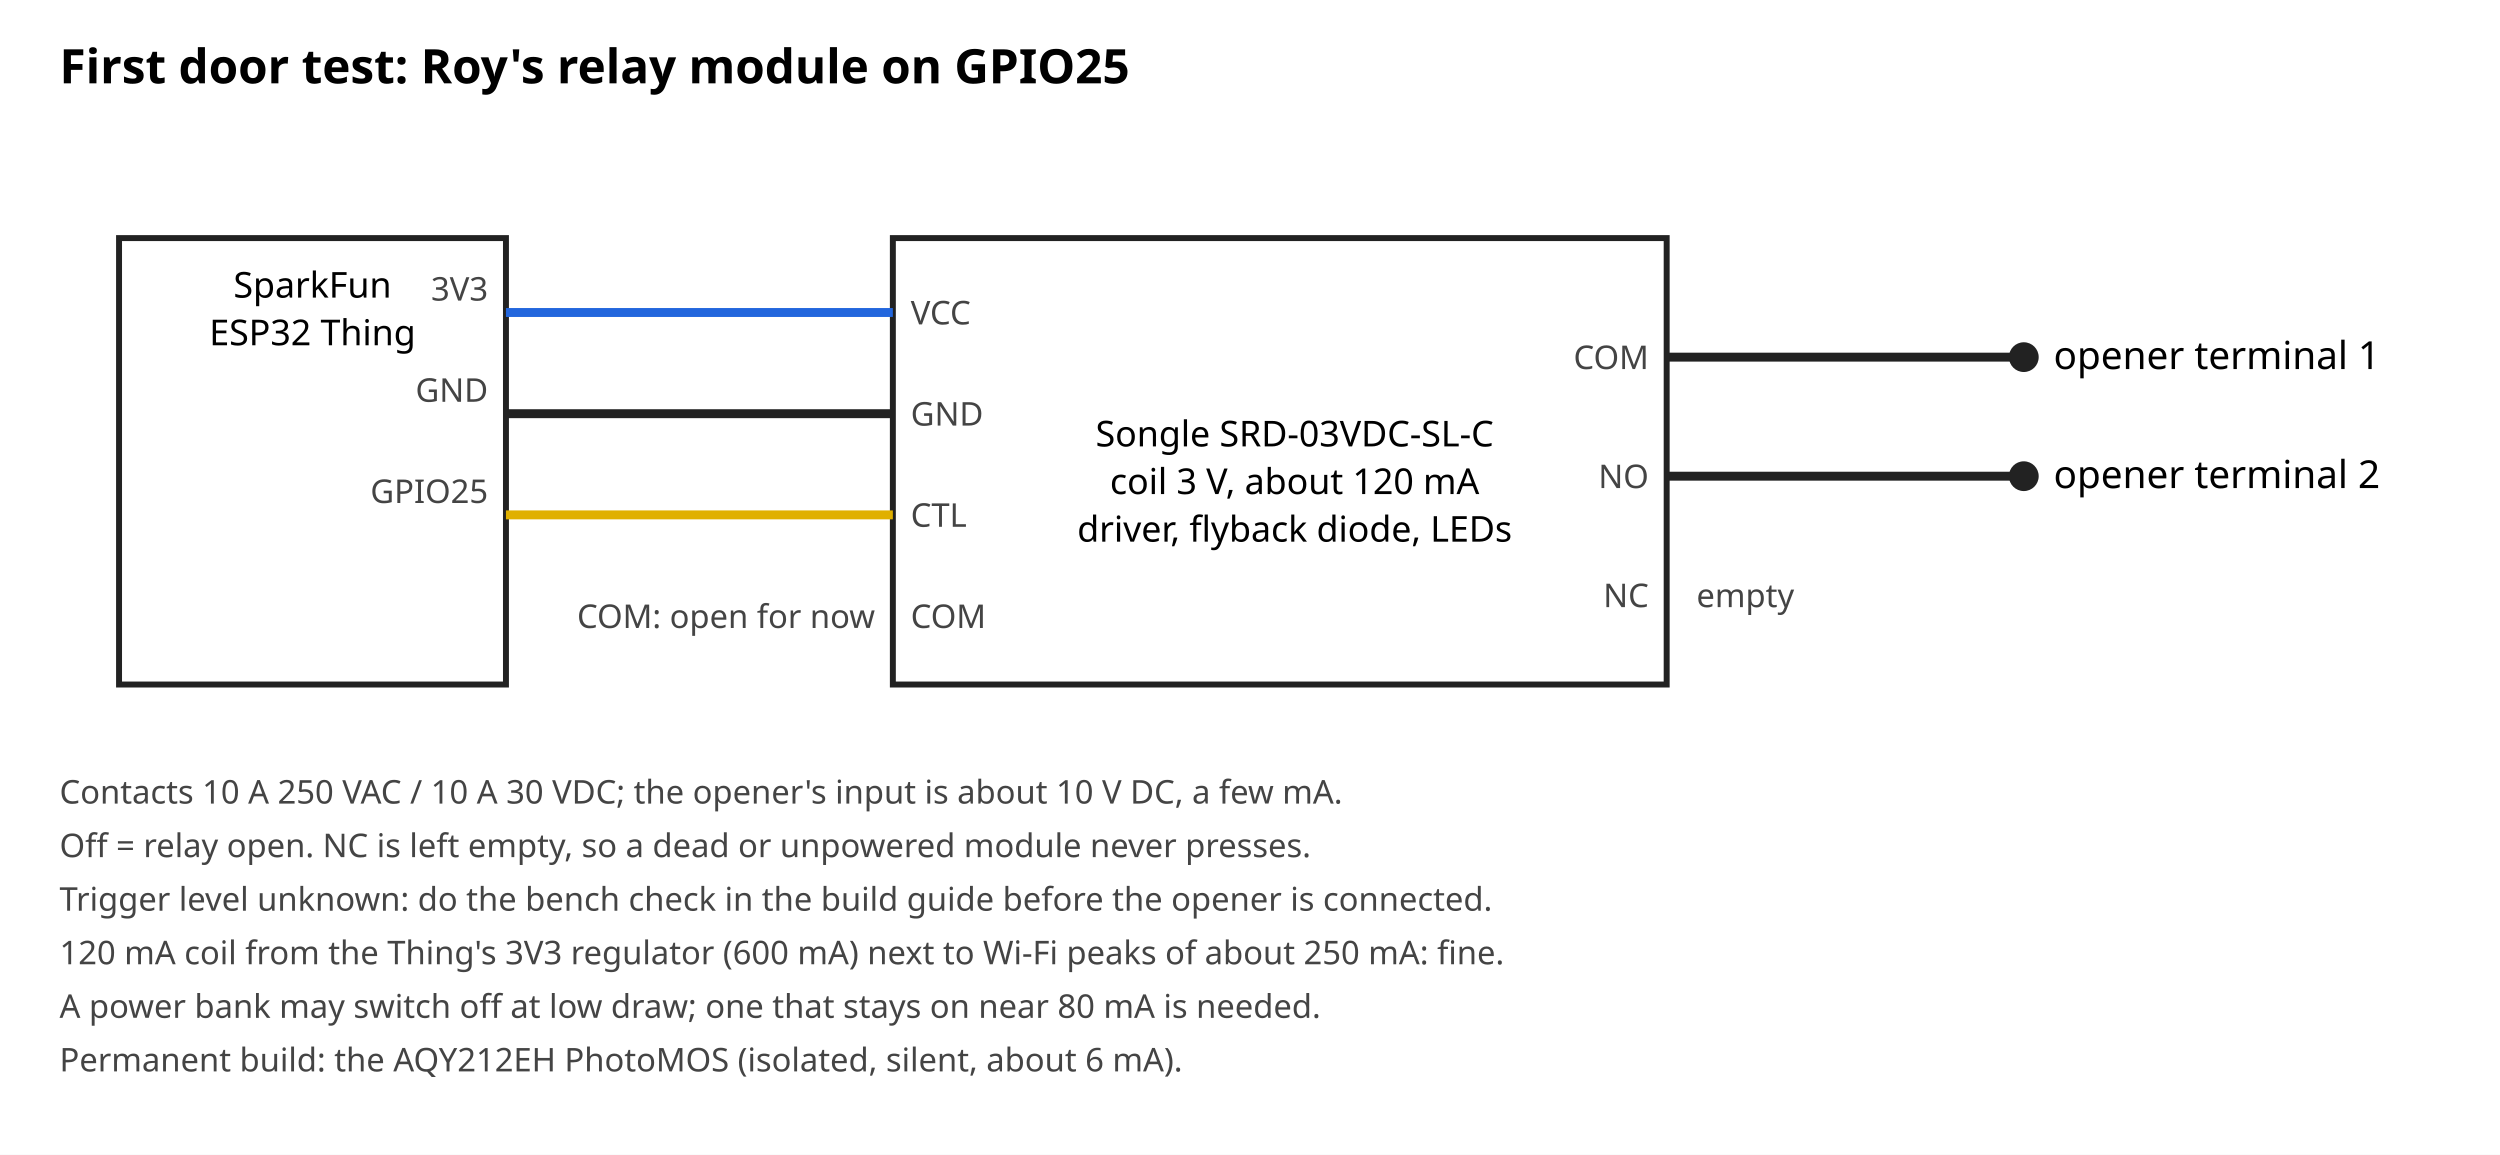
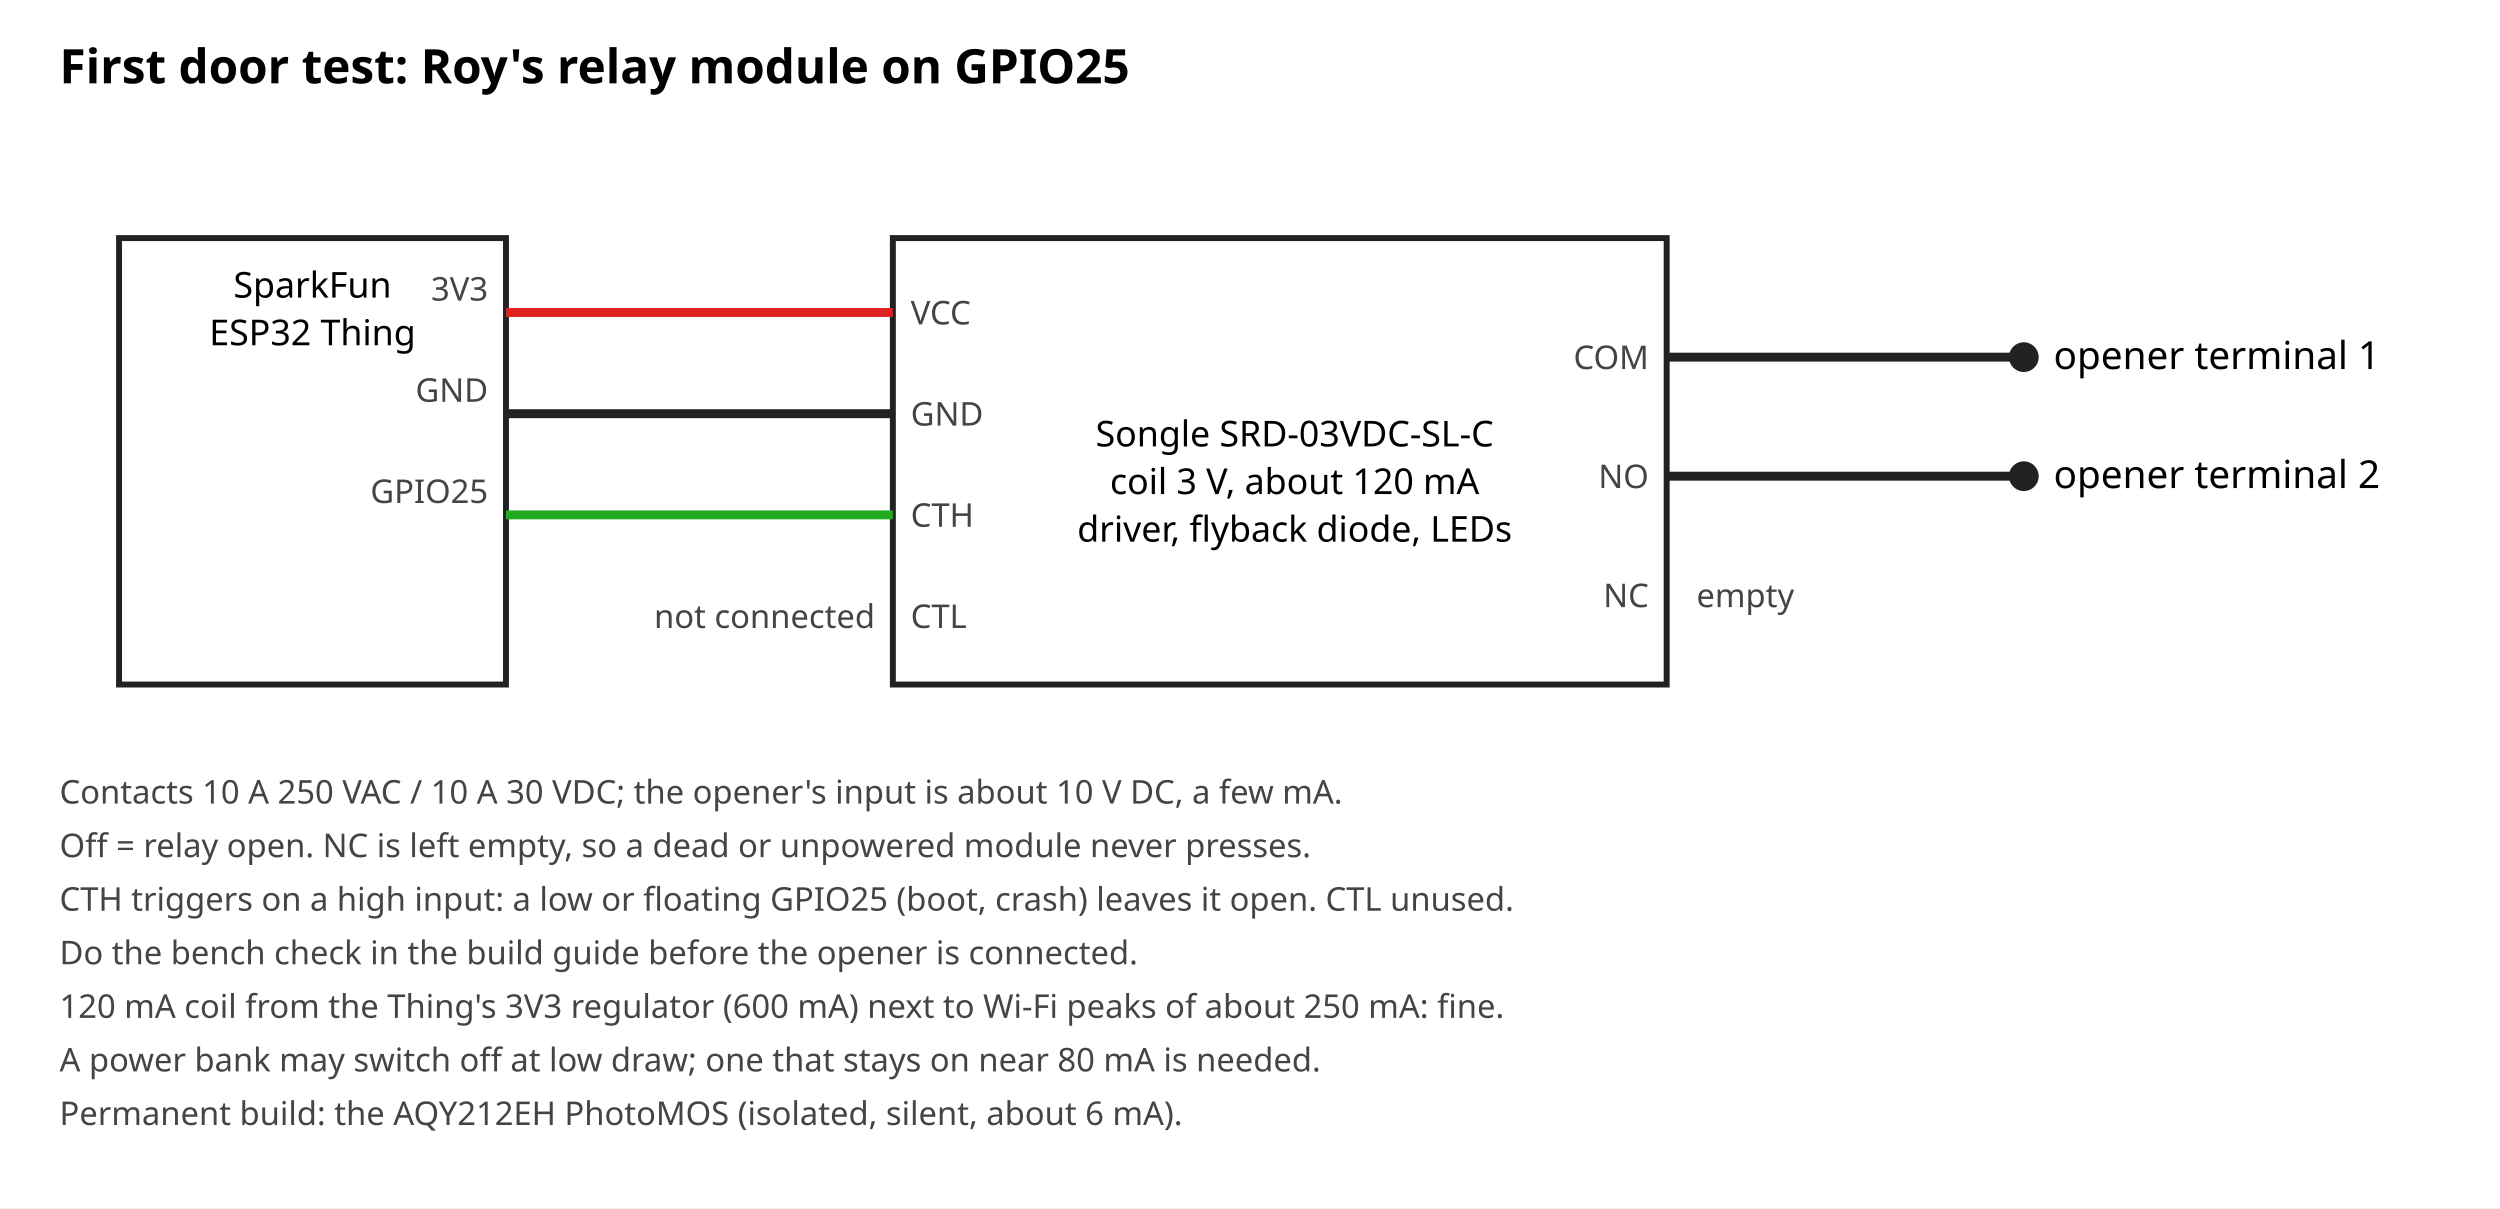
- <svg xmlns="http://www.w3.org/2000/svg" viewBox="0 0 840 388" width="840" height="388" font-family="sans-serif" font-size="13">
+ <svg xmlns="http://www.w3.org/2000/svg" viewBox="0 0 840 406" width="840" height="406" font-family="sans-serif" font-size="13">
  <style>.v{font-size:12px;text-anchor:middle}.l{font-size:13px}.s{font-size:11px;fill:#444}.h{font-size:16px;font-weight:bold}</style>
-   <rect width="840" height="388" fill="#fff" />
+   <rect width="840" height="406" fill="#fff" />
  <text x="20" y="28" class="h">First door test: Roy's relay module on GPIO25</text>
  <rect x="40" y="80" width="130" height="150" fill="#fff" stroke="#222" stroke-width="2" />
  <text x="105" y="100" class="v">SparkFun</text>
  <text x="105" y="116" class="v">ESP32 Thing</text>
  <rect x="300" y="80" width="260" height="150" fill="#fff" stroke="#222" stroke-width="2" />
  <text x="435" y="150" class="v">Songle SRD-03VDC-SL-C</text>
  <text x="435" y="166" class="v">coil 3 V, about 120 mA</text>
  <text x="435" y="182" class="v">driver, flyback diode, LEDs</text>
  <text x="306" y="109" class="s">VCC</text>
-   <polyline points="170,105 300,105" fill="none" stroke="#26d" stroke-width="3" />
+   <polyline points="170,105 300,105" fill="none" stroke="#d22" stroke-width="3" />
  <text x="164" y="101" class="s" text-anchor="end">3V3</text>
  <text x="306" y="143" class="s">GND</text>
  <polyline points="170,139 300,139" fill="none" stroke="#222" stroke-width="3" />
  <text x="164" y="135" class="s" text-anchor="end">GND</text>
-   <text x="306" y="177" class="s">CTL</text>
-   <polyline points="170,173 300,173" fill="none" stroke="#e0b000" stroke-width="3" />
+   <text x="306" y="177" class="s">CTH</text>
+   <polyline points="170,173 300,173" fill="none" stroke="#2a2" stroke-width="3" />
  <text x="164" y="169" class="s" text-anchor="end">GPIO25</text>
-   <text x="306" y="211" class="s">COM</text>
-   <text x="294" y="211" class="s" text-anchor="end">COM: open for now</text>
+   <text x="306" y="211" class="s">CTL</text>
+   <text x="294" y="211" class="s" text-anchor="end">not connected</text>
  <text x="554" y="124" class="s" text-anchor="end">COM</text>
  <polyline points="560,120 680,120" fill="none" stroke="#222" stroke-width="3" />
  <circle cx="680" cy="120" r="5" fill="#222" />
  <text x="690" y="124" class="l">opener terminal 1</text>
  <text x="554" y="164" class="s" text-anchor="end">NO</text>
  <polyline points="560,160 680,160" fill="none" stroke="#222" stroke-width="3" />
  <circle cx="680" cy="160" r="5" fill="#222" />
  <text x="690" y="164" class="l">opener terminal 2</text>
  <text x="554" y="204" class="s" text-anchor="end">NC</text>
  <text x="570" y="204" class="s">empty</text>
  <text x="20" y="270" class="s">Contacts 10 A 250 VAC / 10 A 30 VDC; the opener's input is about 10 V DC, a few mA.</text>
  <text x="20" y="288" class="s">Off = relay open. NC is left empty, so a dead or unpowered module never presses.</text>
-   <text x="20" y="306" class="s">Trigger level unknown: do the bench check in the build guide before the opener is connected.</text>
-   <text x="20" y="324" class="s">120 mA coil from the Thing's 3V3 regulator (600 mA) next to Wi-Fi peaks of about 250 mA: fine.</text>
-   <text x="20" y="342" class="s">A power bank may switch off at low draw; one that stays on near 80 mA is needed.</text>
-   <text x="20" y="360" class="s">Permanent build: the AQY212EH PhotoMOS (isolated, silent, about 6 mA).</text>
+   <text x="20" y="306" class="s">CTH triggers on a high input: a low or floating GPIO25 (boot, crash) leaves it open. CTL unused.</text>
+   <text x="20" y="324" class="s">Do the bench check in the build guide before the opener is connected.</text>
+   <text x="20" y="342" class="s">120 mA coil from the Thing's 3V3 regulator (600 mA) next to Wi-Fi peaks of about 250 mA: fine.</text>
+   <text x="20" y="360" class="s">A power bank may switch off at low draw; one that stays on near 80 mA is needed.</text>
+   <text x="20" y="378" class="s">Permanent build: the AQY212EH PhotoMOS (isolated, silent, about 6 mA).</text>
</svg>
